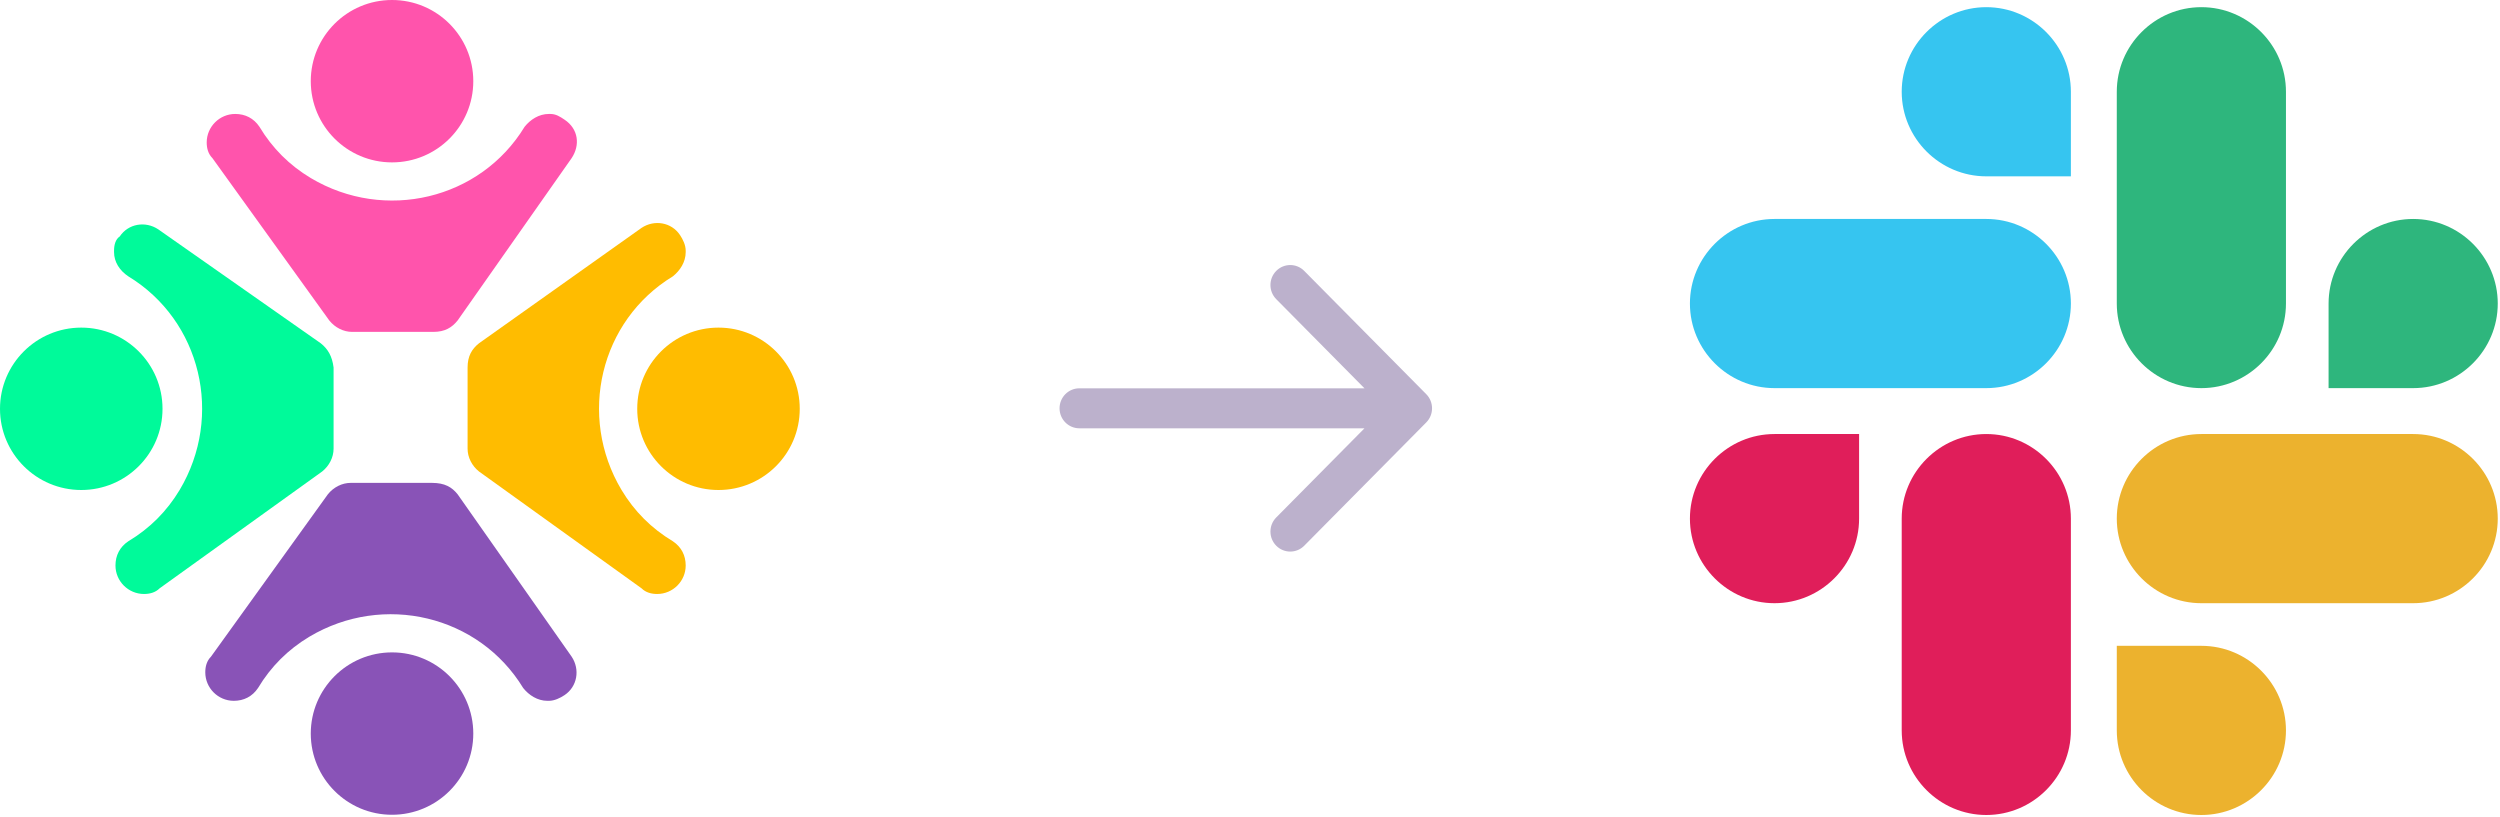
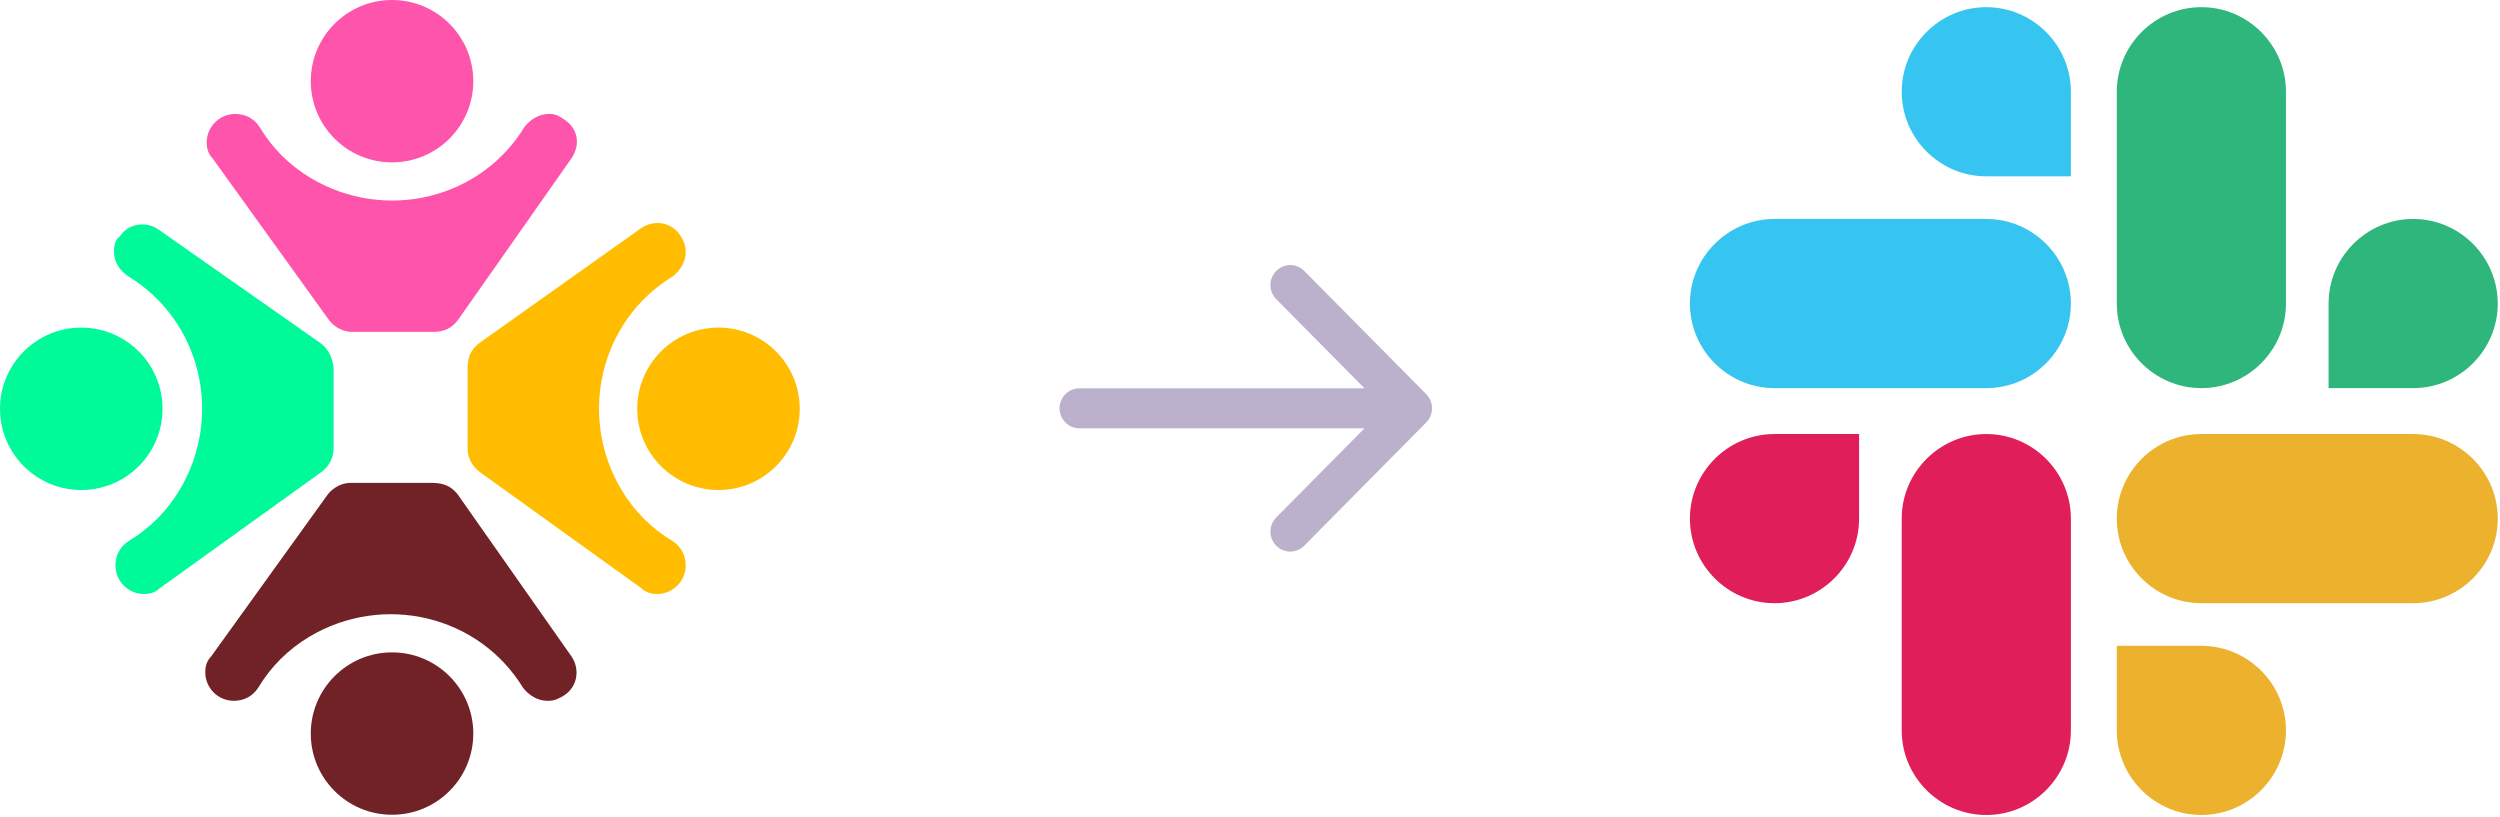
<svg xmlns="http://www.w3.org/2000/svg" width="349" height="114" viewBox="0 0 349 114" fill="none">
  <path d="M259.53 72.399C259.53 78.898 254.221 84.207 247.721 84.207C241.222 84.207 235.913 78.898 235.913 72.399C235.913 65.9 241.222 60.591 247.721 60.591H259.53V72.399Z" fill="#E01E5A" />
  <path d="M265.479 72.399C265.479 65.9 270.788 60.591 277.288 60.591C283.787 60.591 289.096 65.9 289.096 72.399V101.965C289.096 108.465 283.787 113.774 277.288 113.774C270.788 113.774 265.479 108.465 265.479 101.965V72.399Z" fill="#E01E5A" />
  <path d="M277.288 24.617C270.789 24.617 265.479 19.307 265.479 12.808C265.479 6.309 270.789 1 277.288 1C283.787 1 289.096 6.309 289.096 12.808V24.617H277.288Z" fill="#36C5F0" />
  <path d="M277.288 30.567C283.787 30.567 289.096 35.876 289.096 42.375C289.096 48.874 283.787 54.183 277.288 54.183H247.721C241.222 54.183 235.913 48.874 235.913 42.375C235.913 35.876 241.222 30.567 247.721 30.567H277.288Z" fill="#36C5F0" />
  <path d="M325.07 42.375C325.07 35.876 330.379 30.567 336.878 30.567C343.377 30.567 348.687 35.876 348.687 42.375C348.687 48.874 343.377 54.183 336.878 54.183H325.07V42.375Z" fill="#2EB67D" />
  <path d="M319.12 42.375C319.12 48.874 313.811 54.183 307.312 54.183C300.813 54.183 295.503 48.874 295.503 42.375V12.808C295.503 6.309 300.813 1 307.312 1C313.811 1 319.12 6.309 319.12 12.808V42.375Z" fill="#2EB67D" />
  <path d="M307.312 90.157C313.811 90.157 319.12 95.466 319.12 101.965C319.12 108.465 313.811 113.774 307.312 113.774C300.813 113.774 295.504 108.465 295.504 101.965V90.157H307.312Z" fill="#ECB22E" />
  <path d="M307.312 84.207C300.813 84.207 295.504 78.898 295.504 72.399C295.504 65.9 300.813 60.591 307.312 60.591H336.879C343.378 60.591 348.687 65.9 348.687 72.399C348.687 78.898 343.378 84.207 336.879 84.207H307.312Z" fill="#ECB22E" />
  <path d="M54.727 22.669C60.992 22.669 66.071 17.594 66.071 11.334C66.071 5.075 60.992 0 54.727 0C48.462 0 43.384 5.075 43.384 11.334C43.384 17.594 48.462 22.669 54.727 22.669Z" fill="#FF54AC" />
  <path d="M63.882 44.741L79.802 22.072C80.996 20.283 80.777 18.015 78.807 16.703C78.168 16.278 77.613 15.908 76.817 15.908H76.618C75.225 15.908 74.031 16.703 73.235 17.698C67.066 27.839 53.732 31.021 43.384 24.856C40.399 23.067 38.011 20.68 36.219 17.698C35.423 16.505 34.229 15.908 32.836 15.908C30.647 15.908 28.856 17.698 28.856 19.885C28.856 20.68 29.055 21.476 29.652 22.072L45.971 44.741C46.767 45.735 47.961 46.332 49.155 46.332H60.499C62.091 46.332 63.086 45.735 63.882 44.741Z" fill="#FF54AC" />
-   <path d="M54.727 113.742C60.992 113.742 66.071 108.667 66.071 102.408C66.071 96.148 60.992 91.073 54.727 91.073C48.462 91.073 43.384 96.148 43.384 102.408C43.384 108.667 48.462 113.742 54.727 113.742Z" fill="#8953B7" />
-   <path d="M63.882 69.001L79.802 91.67C80.997 93.459 80.599 95.846 78.808 97.039C78.21 97.436 77.414 97.834 76.618 97.834H76.419C75.026 97.834 73.832 97.039 73.036 96.044C66.867 85.903 53.533 82.722 43.185 88.886C40.2 90.675 37.812 93.062 36.021 96.044C35.224 97.238 34.031 97.834 32.637 97.834C30.448 97.834 28.657 96.044 28.657 93.857C28.657 93.062 28.856 92.266 29.453 91.67L45.772 69.001C46.568 68.007 47.762 67.41 48.956 67.41H60.3C62.091 67.41 63.086 68.007 63.882 69.001Z" fill="#8953B7" />
+   <path d="M54.727 113.742C60.992 113.742 66.071 108.667 66.071 102.408C66.071 96.148 60.992 91.073 54.727 91.073C48.462 91.073 43.384 96.148 43.384 102.408C43.384 108.667 48.462 113.742 54.727 113.742Z" fill="#702226" />
+   <path d="M63.882 69.001L79.802 91.67C80.997 93.459 80.599 95.846 78.808 97.039C78.21 97.436 77.414 97.834 76.618 97.834H76.419C75.026 97.834 73.832 97.039 73.036 96.044C66.867 85.903 53.533 82.722 43.185 88.886C40.2 90.675 37.812 93.062 36.021 96.044C35.224 97.238 34.031 97.834 32.637 97.834C30.448 97.834 28.657 96.044 28.657 93.857C28.657 93.062 28.856 92.266 29.453 91.67L45.772 69.001C46.568 68.007 47.762 67.41 48.956 67.41H60.3C62.091 67.41 63.086 68.007 63.882 69.001Z" fill="#702226" />
  <path d="M11.344 68.404C17.608 68.404 22.687 63.33 22.687 57.07C22.687 50.81 17.608 45.735 11.344 45.735C5.079 45.735 0 50.81 0 57.07C0 63.33 5.079 68.404 11.344 68.404Z" fill="#00FA9A" />
  <path d="M44.777 47.923L22.09 32.015C20.299 30.822 17.911 31.219 16.717 33.009C16.12 33.407 15.921 34.202 15.921 34.998V35.196C15.921 36.588 16.717 37.781 17.911 38.577C28.06 44.741 31.244 58.064 25.075 68.404C23.284 71.387 20.896 73.773 17.911 75.563C16.717 76.358 16.12 77.551 16.12 78.943C16.12 81.131 17.911 82.92 20.1 82.92C20.896 82.92 21.692 82.722 22.289 82.125L44.976 65.819C45.971 65.024 46.568 63.831 46.568 62.638V51.303C46.369 49.712 45.772 48.718 44.777 47.923Z" fill="#00FA9A" />
  <path d="M100.3 68.404C106.565 68.404 111.644 63.33 111.644 57.07C111.644 50.81 106.565 45.735 100.3 45.735C94.035 45.735 88.957 50.81 88.957 57.07C88.957 63.33 94.035 68.404 100.3 68.404Z" fill="#FFBC00" />
  <path d="M66.867 47.923L89.554 31.816C91.345 30.623 93.733 31.021 94.927 32.81C95.325 33.407 95.723 34.202 95.723 34.998V35.196C95.723 36.588 94.927 37.782 93.932 38.577C83.782 44.741 80.598 58.064 86.768 68.404C88.559 71.387 90.947 73.773 93.932 75.563C95.126 76.358 95.723 77.551 95.723 78.943C95.723 81.131 93.932 82.92 91.743 82.92C90.947 82.92 90.151 82.722 89.554 82.125L66.867 65.819C65.872 65.024 65.275 63.831 65.275 62.638V51.303C65.275 49.712 65.872 48.718 66.867 47.923Z" fill="#FFBC00" />
  <path d="M150.676 54.209L190.482 54.209L178.164 41.764C177.085 40.675 177.085 38.907 178.164 37.818C179.243 36.727 180.992 36.727 182.07 37.818L199.104 55.026C200.183 56.116 200.183 57.884 199.104 58.973L182.07 76.183C181.531 76.728 180.824 77 180.117 77C179.41 77 178.703 76.728 178.164 76.183C177.085 75.093 177.085 73.326 178.164 72.236L190.482 59.791L150.676 59.791C149.151 59.791 147.914 58.541 147.914 57C147.914 55.459 149.151 54.209 150.676 54.209Z" fill="#BCB1CC" />
</svg>
